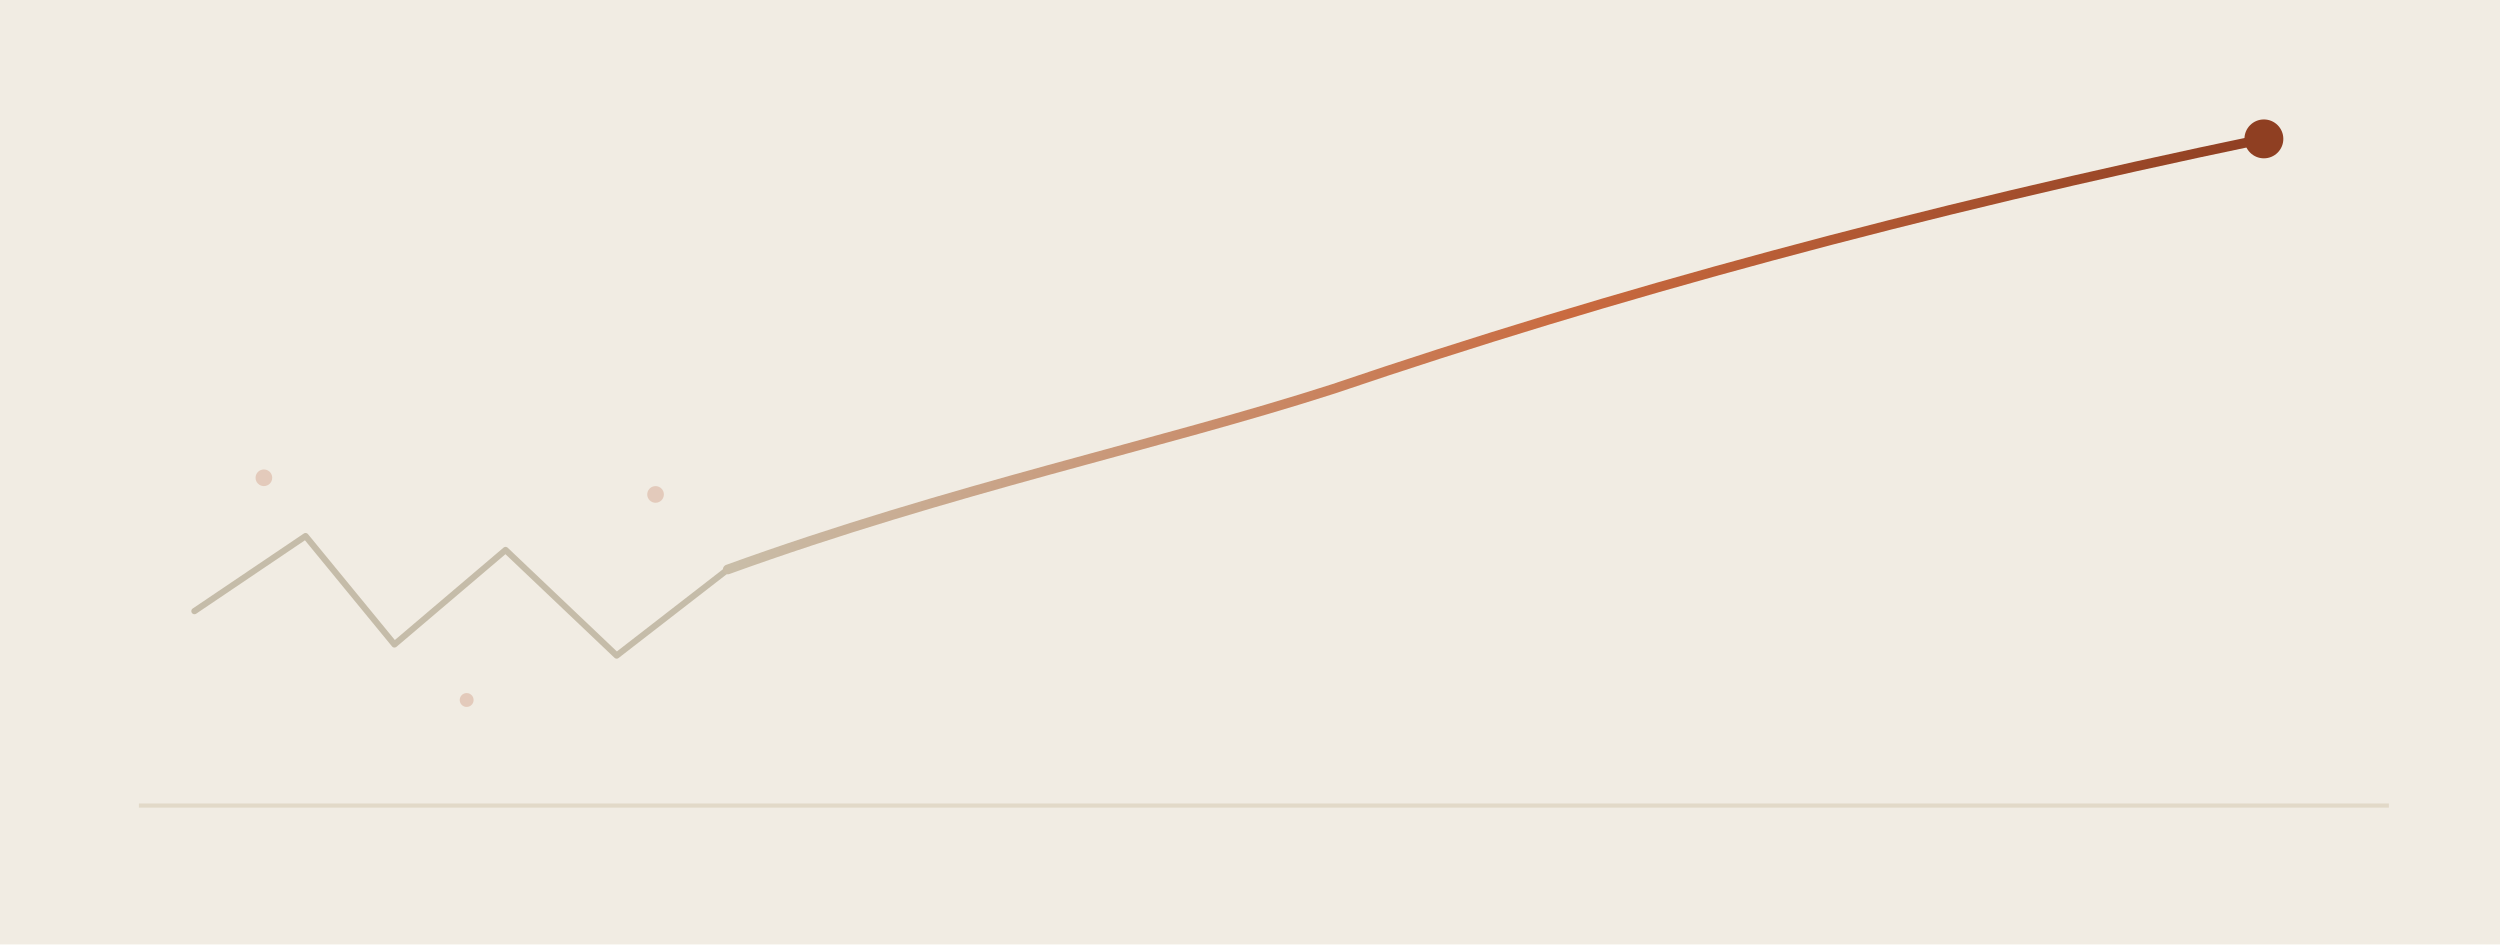
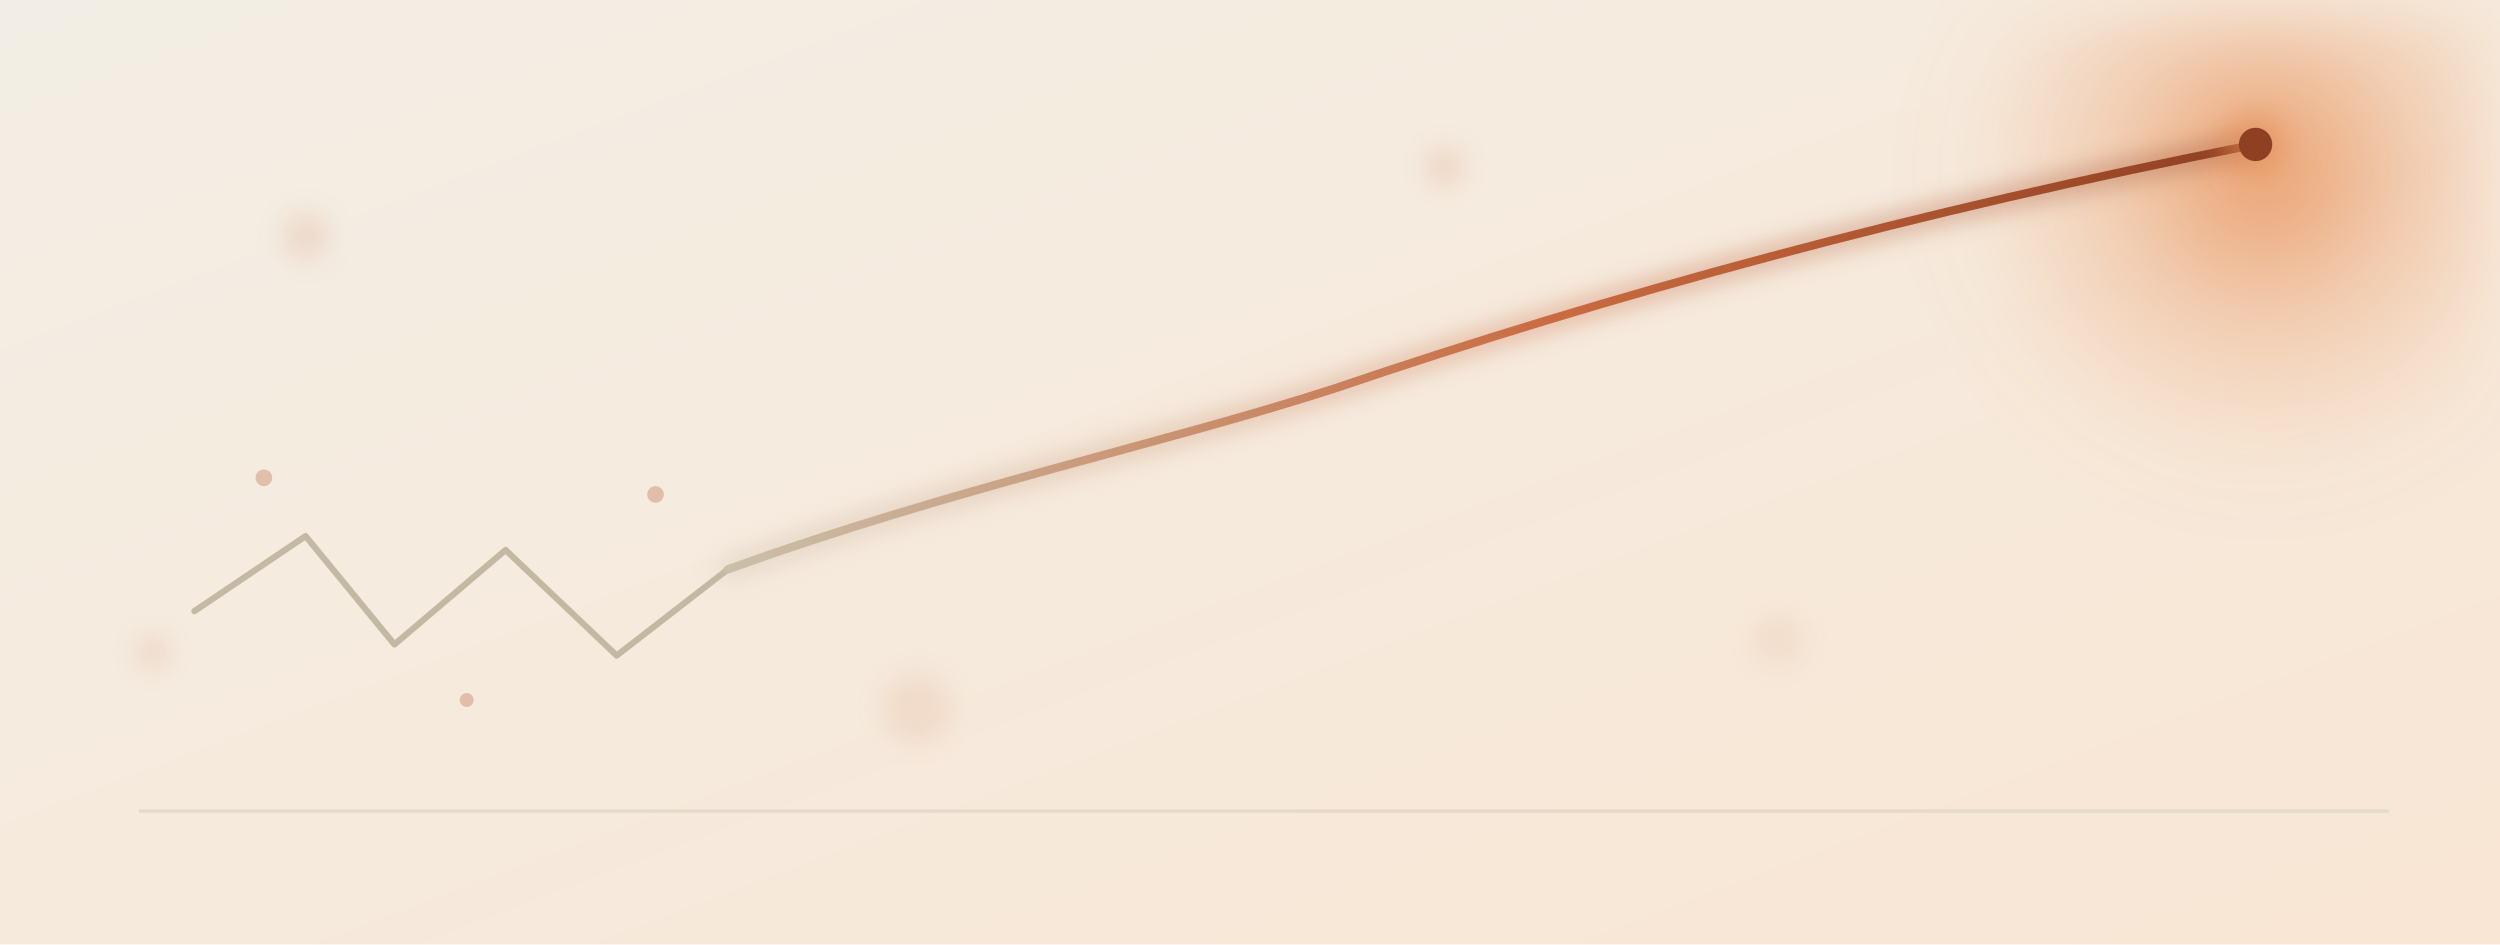
- <svg xmlns="http://www.w3.org/2000/svg" viewBox="0 0 900 340" width="900" height="340" role="img" aria-label="A wandering, uncertain line that gradually resolves into a single clean upward arc.">
+ <svg xmlns="http://www.w3.org/2000/svg" viewBox="0 0 900 340" width="900" height="340" role="img" aria-label="A wandering, uncertain line that resolves and travels toward a warm point of light.">
  <defs>
+     <linearGradient id="sky" x1="0" y1="0" x2="1" y2="1">
+       <stop offset="0%" stop-color="#f3eee5" />
+       <stop offset="100%" stop-color="#f9e6d4" />
+     </linearGradient>
+     <radialGradient id="glow" cx="50%" cy="50%" r="50%">
+       <stop offset="0%" stop-color="#e8935c" stop-opacity="0.95" />
+       <stop offset="45%" stop-color="#e8935c" stop-opacity="0.35" />
+       <stop offset="100%" stop-color="#e8935c" stop-opacity="0" />
+     </radialGradient>
    <linearGradient id="pathGrad" x1="0" y1="0" x2="1" y2="0">
-       <stop offset="0%" stop-color="#c9bda8" />
+       <stop offset="0%" stop-color="#cabfa9" />
      <stop offset="55%" stop-color="#c96a3f" />
      <stop offset="100%" stop-color="#8f3f22" />
    </linearGradient>
+     <filter id="blurLg" x="-60%" y="-60%" width="220%" height="220%">
+       <feGaussianBlur stdDeviation="16" />
+     </filter>
+     <filter id="blurSm" x="-80%" y="-80%" width="260%" height="260%">
+       <feGaussianBlur stdDeviation="4.5" />
+     </filter>
  </defs>
-   <rect width="900" height="340" fill="#f1ece3" />
-   <line x1="50" y1="290" x2="860" y2="290" stroke="#e2d9c8" stroke-width="1.5" />
-   <circle cx="95" cy="172" r="3" fill="#b2532e" opacity="0.22" />
-   <circle cx="168" cy="252" r="2.5" fill="#b2532e" opacity="0.22" />
-   <circle cx="236" cy="178" r="3" fill="#b2532e" opacity="0.22" />
-   <path d="M70,220 L110,193 L142,232 L182,198 L222,236 L262,205" fill="none" stroke="#b7ac95" stroke-width="2.25" opacity="0.75" stroke-linecap="round" stroke-linejoin="round" />
-   <path d="M262,205 C342,176 418,160 480,140 C580,106 690,76 815,50" fill="none" stroke="url(#pathGrad)" stroke-width="3.5" stroke-linecap="round" />
-   <circle cx="815" cy="50" r="7" fill="#8f3f22" />
+   <rect width="900" height="340" fill="url(#sky)" />
+   <circle cx="815" cy="62" r="110" fill="url(#glow)" filter="url(#blurLg)" />
+   <circle cx="110" cy="85" r="9" fill="#c96a3f" opacity="0.14" filter="url(#blurSm)" />
+   <circle cx="330" cy="255" r="13" fill="#c96a3f" opacity="0.11" filter="url(#blurSm)" />
+   <circle cx="520" cy="60" r="7" fill="#c96a3f" opacity="0.16" filter="url(#blurSm)" />
+   <circle cx="55" cy="235" r="6" fill="#c96a3f" opacity="0.15" filter="url(#blurSm)" />
+   <circle cx="640" cy="230" r="10" fill="#c96a3f" opacity="0.08" filter="url(#blurSm)" />
+   <line x1="50" y1="292" x2="860" y2="292" stroke="#e5dbc9" stroke-width="1.25" />
+   <circle cx="95" cy="172" r="3" fill="#b2532e" opacity="0.3" />
+   <circle cx="168" cy="252" r="2.5" fill="#b2532e" opacity="0.3" />
+   <circle cx="236" cy="178" r="3" fill="#b2532e" opacity="0.3" />
+   <path d="M70,220 L110,193 L142,232 L182,198 L222,236 L262,205" fill="none" stroke="#b7ac95" stroke-width="2.25" opacity="0.8" stroke-linecap="round" stroke-linejoin="round" />
+   <path d="M262,205 C342,176 418,160 480,140 C580,106 690,76 812,52" fill="none" stroke="url(#pathGrad)" stroke-width="7" stroke-linecap="round" opacity="0.45" filter="url(#blurSm)" />
+   <path d="M262,205 C342,176 418,160 480,140 C580,106 690,76 812,52" fill="none" stroke="url(#pathGrad)" stroke-width="3" stroke-linecap="round" />
+   <circle cx="812" cy="52" r="12" fill="#e8935c" opacity="0.5" filter="url(#blurSm)" />
+   <circle cx="812" cy="52" r="6" fill="#8f3f22" />
</svg>
